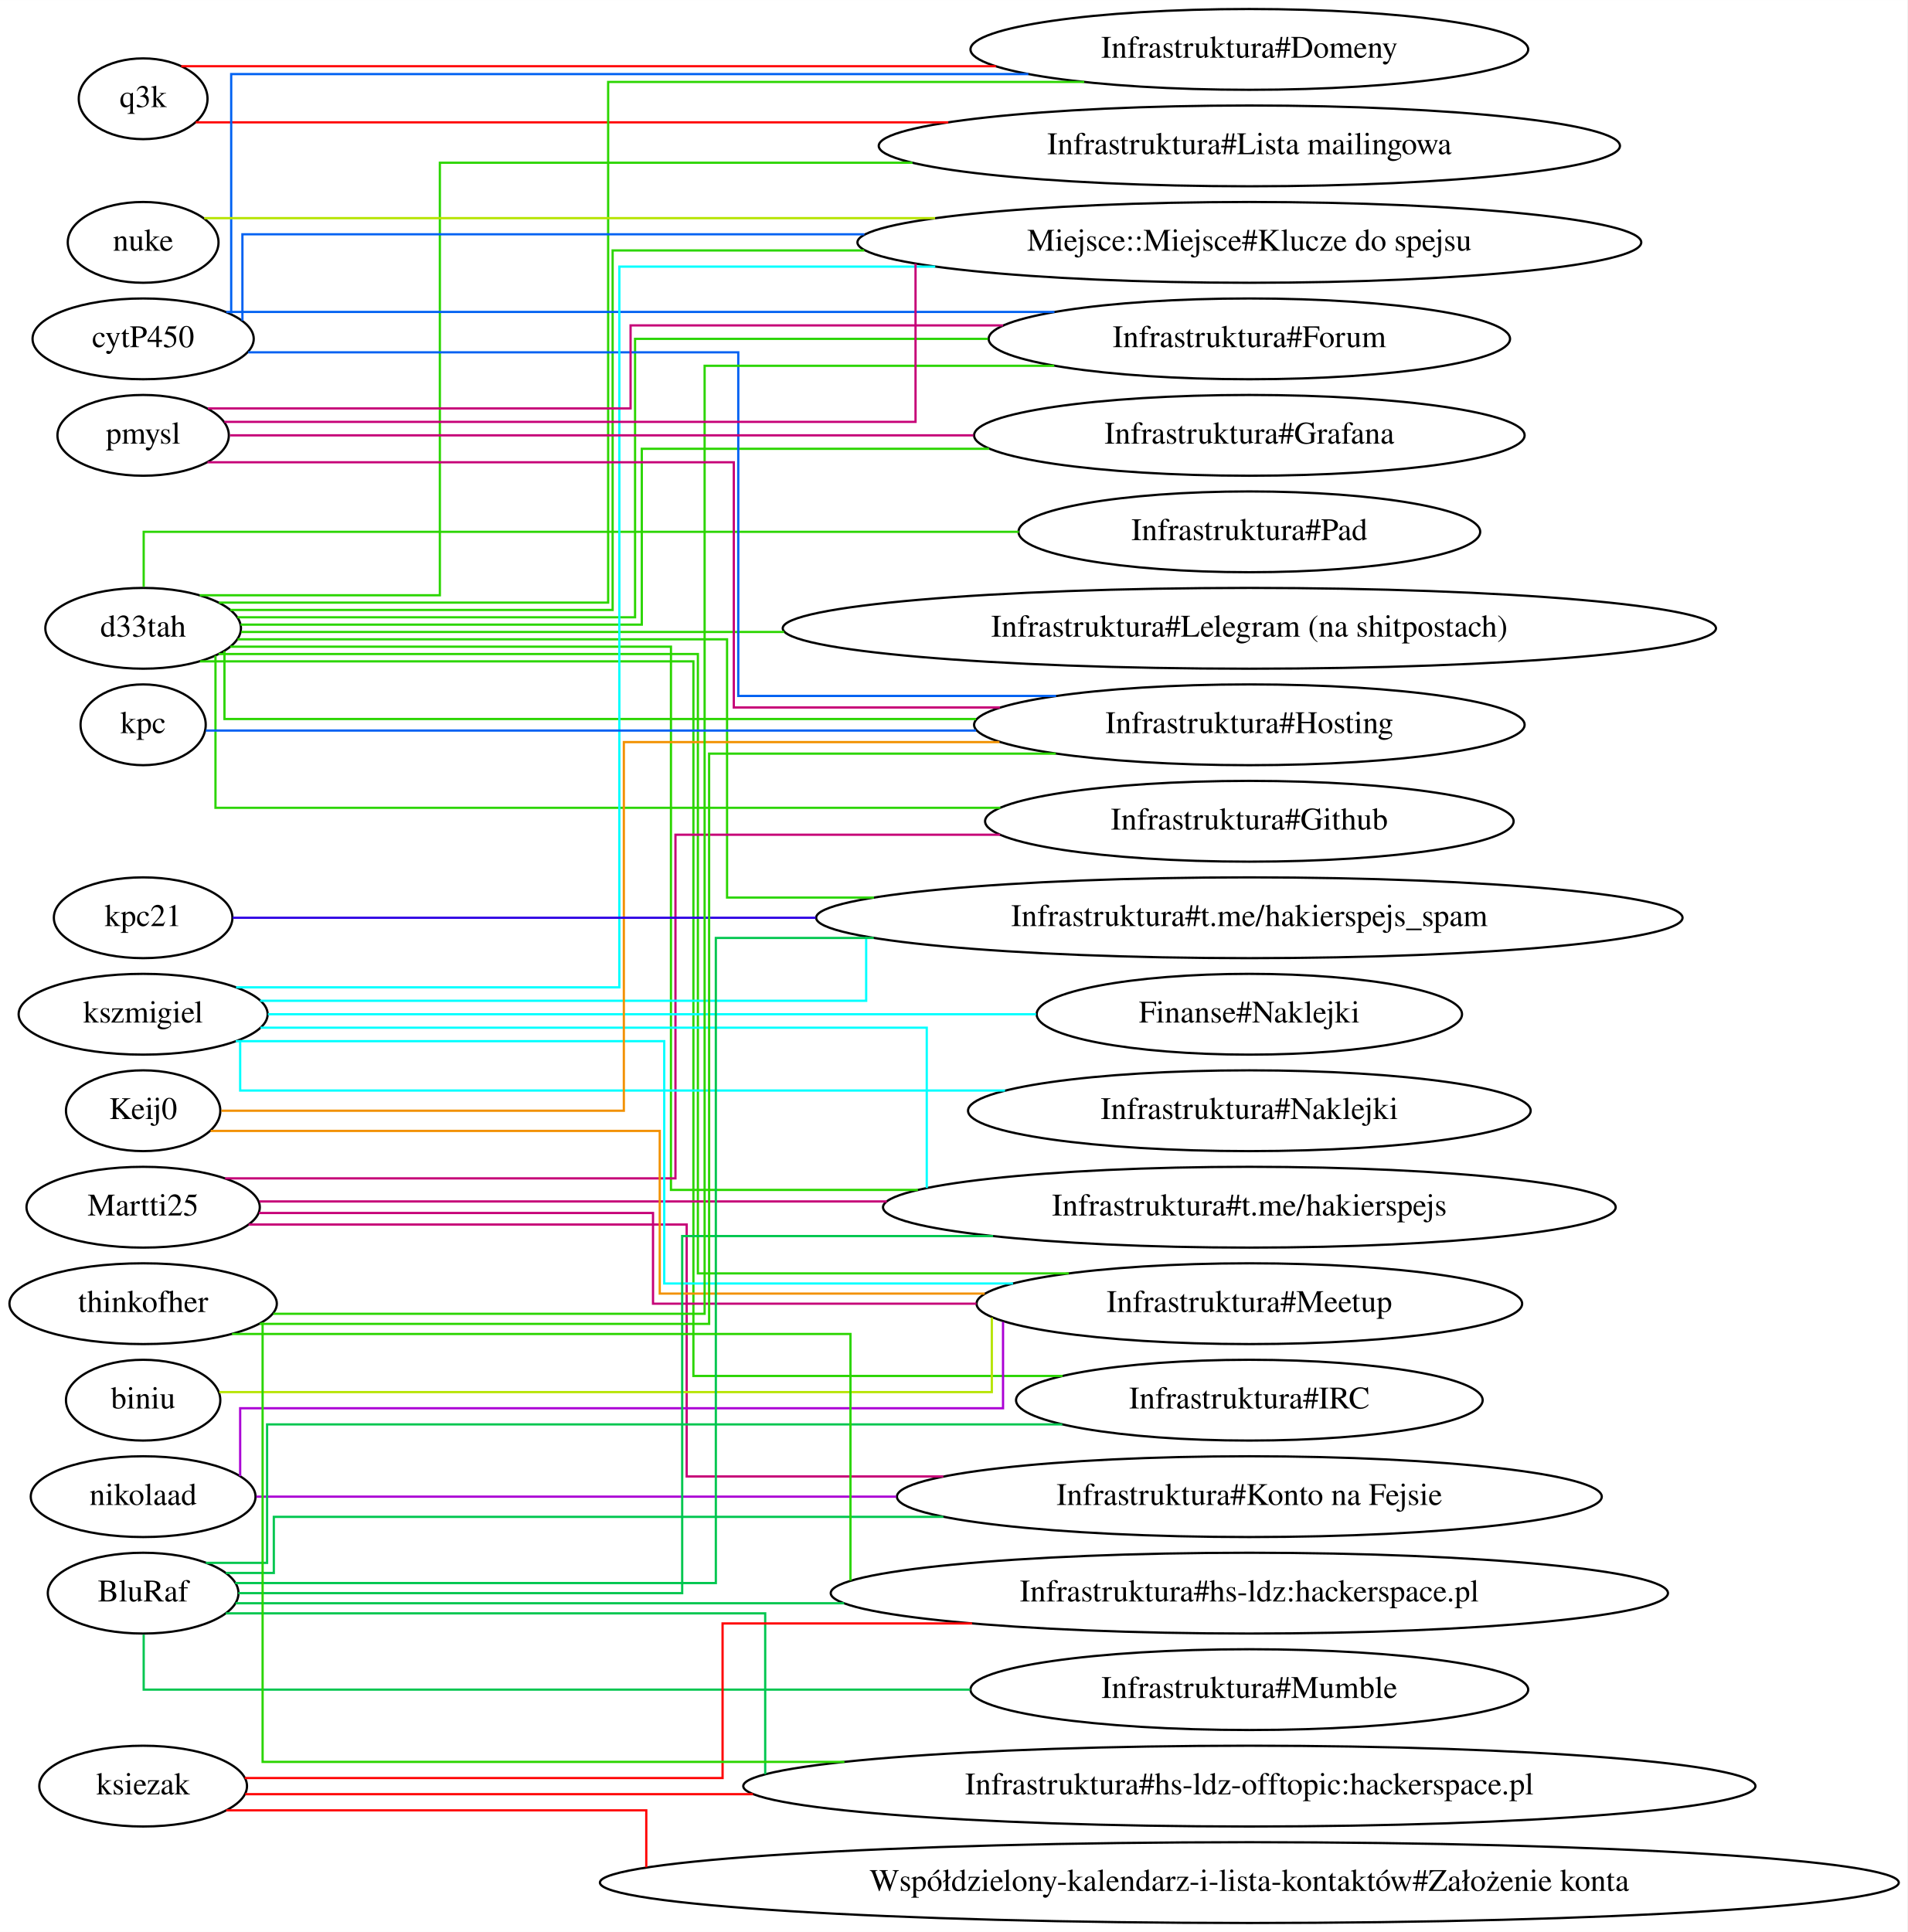
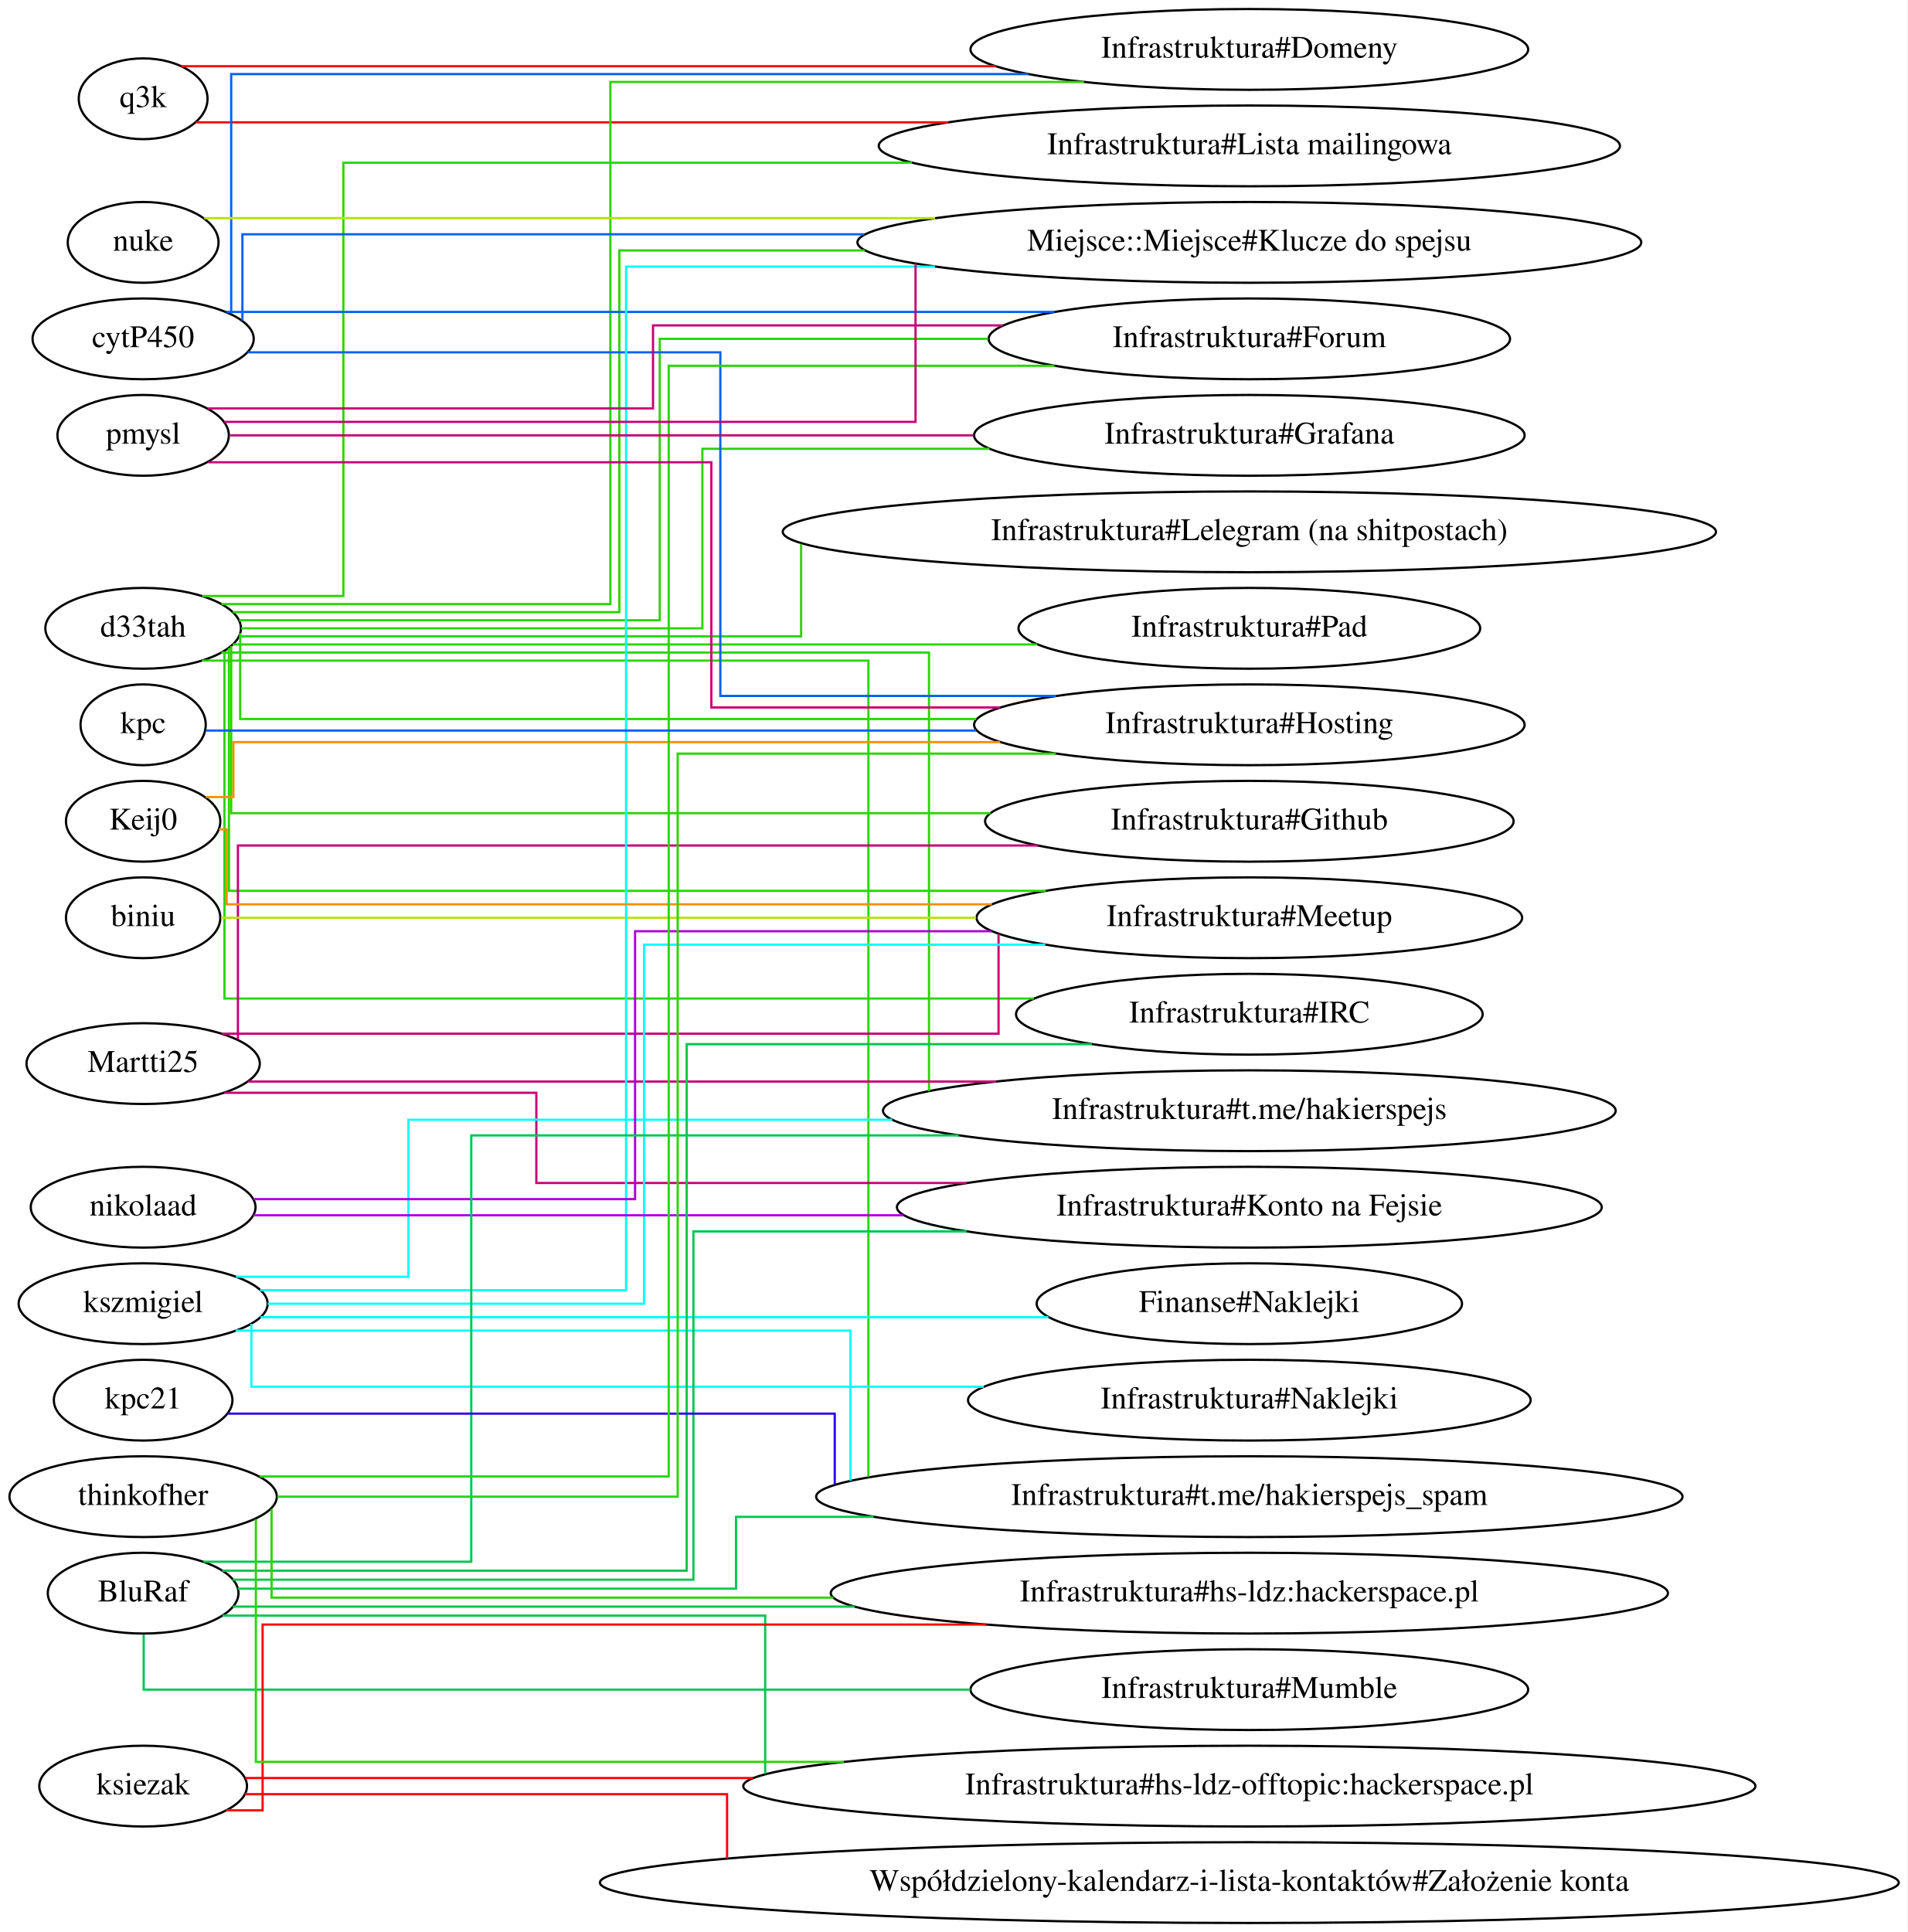
<svg xmlns="http://www.w3.org/2000/svg" width="850pt" height="861pt" viewBox="0.00 0.00 850.04 861.00">
  <g id="graph0" class="graph" transform="scale(1 1) rotate(0) translate(4 857)">
    <polygon fill="#ffffff" stroke="transparent" points="-4,4 -4,-857 846.038,-857 846.038,4 -4,4" />
    <g id="node1" class="node">
      <ellipse fill="none" stroke="#000000" cx="59.795" cy="-813" rx="28.695" ry="18" />
      <text text-anchor="middle" x="59.795" y="-809.3" font-family="Times,serif" font-size="14.00" fill="#000000">q3k</text>
    </g>
    <g id="node2" class="node">
+       <ellipse fill="none" stroke="#000000" cx="552.814" cy="-792" rx="165.171" ry="18" />
+       <text text-anchor="middle" x="552.814" y="-788.3" font-family="Times,serif" font-size="14.00" fill="#000000">Infrastruktura#Lista mailingowa</text>
+     </g>
+     <g id="edge1" class="edge">
+       <path fill="none" stroke="#ff0000" d="M83.242,-802.5C142.518,-802.5 301.936,-802.5 418.633,-802.5" />
+     </g>
+     <g id="node3" class="node">
      <ellipse fill="none" stroke="#000000" cx="552.814" cy="-835" rx="124.278" ry="18" />
      <text text-anchor="middle" x="552.814" y="-831.3" font-family="Times,serif" font-size="14.00" fill="#000000">Infrastruktura#Domeny</text>
    </g>
-     <g id="edge1" class="edge">
+     <g id="edge2" class="edge">
      <path fill="none" stroke="#ff0000" d="M76.766,-827.5C133.192,-827.5 317.839,-827.5 439.891,-827.5" />
-     </g>
-     <g id="node3" class="node">
-       <ellipse fill="none" stroke="#000000" cx="552.814" cy="-792" rx="165.171" ry="18" />
-       <text text-anchor="middle" x="552.814" y="-788.3" font-family="Times,serif" font-size="14.00" fill="#000000">Infrastruktura#Lista mailingowa</text>
-     </g>
-     <g id="edge2" class="edge">
-       <path fill="none" stroke="#ff0000" d="M83.242,-802.5C142.518,-802.5 301.936,-802.5 418.633,-802.5" />
    </g>
    <g id="node4" class="node">
      <ellipse fill="none" stroke="#000000" cx="59.795" cy="-577" rx="43.592" ry="18" />
      <text text-anchor="middle" x="59.795" y="-573.3" font-family="Times,serif" font-size="14.00" fill="#000000">d33tah</text>
    </g>
-     <g id="edge12" class="edge">
-       <path fill="none" stroke="#2bd500" d="M93.553,-588.455C152.278,-588.455 267.038,-588.455 267.038,-588.455 267.038,-588.455 267.038,-820.5 267.038,-820.5 267.038,-820.5 394.546,-820.5 479.219,-820.5" />
+     <g id="edge11" class="edge">
+       <path fill="none" stroke="#2bd500" d="M86.088,-591.4C112.412,-591.4 149.038,-591.4 149.038,-591.4 149.038,-591.4 149.038,-784.5 149.038,-784.5 149.038,-784.5 287.663,-784.5 402.463,-784.5" />
    </g>
    <g id="edge15" class="edge">
-       <path fill="none" stroke="#2bd500" d="M84.98,-591.727C123.349,-591.727 192.038,-591.727 192.038,-591.727 192.038,-591.727 192.038,-784.5 192.038,-784.5 192.038,-784.5 303.628,-784.5 402.686,-784.5" />
+       <path fill="none" stroke="#2bd500" d="M94.65,-587.8C153.932,-587.8 268.038,-587.8 268.038,-587.8 268.038,-587.8 268.038,-820.5 268.038,-820.5 268.038,-820.5 394.729,-820.5 479.107,-820.5" />
    </g>
    <g id="node5" class="node">
-       <ellipse fill="none" stroke="#000000" cx="552.814" cy="-577" rx="207.963" ry="18" />
-       <text text-anchor="middle" x="552.814" y="-573.3" font-family="Times,serif" font-size="14.00" fill="#000000">Infrastruktura#Lelegram (na shitpostach)</text>
+       <ellipse fill="none" stroke="#000000" cx="552.814" cy="-491" rx="117.779" ry="18" />
+       <text text-anchor="middle" x="552.814" y="-487.3" font-family="Times,serif" font-size="14.00" fill="#000000">Infrastruktura#Github</text>
    </g>
    <g id="edge3" class="edge">
-       <path fill="none" stroke="#2bd500" d="M103.547,-575.364C158.162,-575.364 255.381,-575.364 345.447,-575.364" />
+       <path fill="none" stroke="#2bd500" d="M99.038,-569.099C99.038,-548.475 99.038,-494.6 99.038,-494.6 99.038,-494.6 302.987,-494.6 437.427,-494.6" />
    </g>
    <g id="node6" class="node">
-       <ellipse fill="none" stroke="#000000" cx="552.814" cy="-448" rx="193.066" ry="18" />
-       <text text-anchor="middle" x="552.814" y="-444.3" font-family="Times,serif" font-size="14.00" fill="#000000">Infrastruktura#t.me/hakierspejs_spam</text>
+       <ellipse fill="none" stroke="#000000" cx="552.814" cy="-706" rx="116.18" ry="18" />
+       <text text-anchor="middle" x="552.814" y="-702.3" font-family="Times,serif" font-size="14.00" fill="#000000">Infrastruktura#Forum</text>
    </g>
    <g id="edge4" class="edge">
-       <path fill="none" stroke="#2bd500" d="M101.897,-572.091C175.551,-572.091 320.038,-572.091 320.038,-572.091 320.038,-572.091 320.038,-457 320.038,-457 320.038,-457 348.49,-457 385.498,-457" />
+       <path fill="none" stroke="#2bd500" d="M102.562,-580.6C169.147,-580.6 290.038,-580.6 290.038,-580.6 290.038,-580.6 290.038,-706 290.038,-706 290.038,-706 366.121,-706 436.409,-706" />
    </g>
    <g id="node7" class="node">
+       <ellipse fill="none" stroke="#000000" cx="552.814" cy="-448" rx="121.578" ry="18" />
+       <text text-anchor="middle" x="552.814" y="-444.3" font-family="Times,serif" font-size="14.00" fill="#000000">Infrastruktura#Meetup</text>
+     </g>
+     <g id="edge5" class="edge">
+       <path fill="none" stroke="#2bd500" d="M98.038,-568.206C98.038,-540.996 98.038,-460 98.038,-460 98.038,-460 329.478,-460 462.149,-460" />
+     </g>
+     <g id="node8" class="node">
+       <ellipse fill="none" stroke="#000000" cx="552.814" cy="-534" rx="122.678" ry="18" />
+       <text text-anchor="middle" x="552.814" y="-530.3" font-family="Times,serif" font-size="14.00" fill="#000000">Infrastruktura#Hosting</text>
+     </g>
+     <g id="edge6" class="edge">
+       <path fill="none" stroke="#2bd500" d="M103.038,-574.826C103.038,-566.429 103.038,-536.571 103.038,-536.571 103.038,-536.571 297.895,-536.571 431.098,-536.571" />
+     </g>
+     <g id="node9" class="node">
+       <ellipse fill="none" stroke="#000000" cx="552.814" cy="-577" rx="102.882" ry="18" />
+       <text text-anchor="middle" x="552.814" y="-573.3" font-family="Times,serif" font-size="14.00" fill="#000000">Infrastruktura#Pad</text>
+     </g>
+     <g id="edge7" class="edge">
+       <path fill="none" stroke="#2bd500" d="M99.723,-569.8C177.206,-569.8 349.847,-569.8 458.24,-569.8" />
+     </g>
+     <g id="node10" class="node">
+       <ellipse fill="none" stroke="#000000" cx="552.814" cy="-362" rx="163.271" ry="18" />
+       <text text-anchor="middle" x="552.814" y="-358.3" font-family="Times,serif" font-size="14.00" fill="#000000">Infrastruktura#t.me/hakierspejs</text>
+     </g>
+     <g id="edge8" class="edge">
+       <path fill="none" stroke="#2bd500" d="M94.658,-566.2C183.248,-566.2 410.038,-566.2 410.038,-566.2 410.038,-566.2 410.038,-409.859 410.038,-370.774" />
+     </g>
+     <g id="node11" class="node">
+       <ellipse fill="none" stroke="#000000" cx="552.814" cy="-405" rx="103.981" ry="18" />
+       <text text-anchor="middle" x="552.814" y="-401.3" font-family="Times,serif" font-size="14.00" fill="#000000">Infrastruktura#IRC</text>
+     </g>
+     <g id="edge9" class="edge">
+       <path fill="none" stroke="#2bd500" d="M96.038,-566.678C96.038,-530.556 96.038,-412 96.038,-412 96.038,-412 322.803,-412 456.78,-412" />
+     </g>
+     <g id="node12" class="node">
+       <ellipse fill="none" stroke="#000000" cx="552.814" cy="-620" rx="207.963" ry="18" />
+       <text text-anchor="middle" x="552.814" y="-616.3" font-family="Times,serif" font-size="14.00" fill="#000000">Infrastruktura#Lelegram (na shitpostach)</text>
+     </g>
+     <g id="edge10" class="edge">
+       <path fill="none" stroke="#2bd500" d="M102.749,-573.4C184.2,-573.4 353.038,-573.4 353.038,-573.4 353.038,-573.4 353.038,-602.414 353.038,-614.654" />
+     </g>
+     <g id="node13" class="node">
      <ellipse fill="none" stroke="#000000" cx="552.814" cy="-663" rx="122.678" ry="18" />
      <text text-anchor="middle" x="552.814" y="-659.3" font-family="Times,serif" font-size="14.00" fill="#000000">Infrastruktura#Grafana</text>
    </g>
-     <g id="edge5" class="edge">
-       <path fill="none" stroke="#2bd500" d="M103.173,-578.636C167.85,-578.636 282.038,-578.636 282.038,-578.636 282.038,-578.636 282.038,-657 282.038,-657 282.038,-657 363.309,-657 436.802,-657" />
-     </g>
-     <g id="node8" class="node">
+     <g id="edge12" class="edge">
+       <path fill="none" stroke="#2bd500" d="M103.495,-577C174.977,-577 309.038,-577 309.038,-577 309.038,-577 309.038,-657 309.038,-657 309.038,-657 374.096,-657 436.994,-657" />
+     </g>
+     <g id="node14" class="node">
      <ellipse fill="none" stroke="#000000" cx="552.814" cy="-749" rx="174.669" ry="18" />
      <text text-anchor="middle" x="552.814" y="-745.3" font-family="Times,serif" font-size="14.00" fill="#000000">Miejsce::Miejsce#Klucze do spejsu</text>
    </g>
-     <g id="edge6" class="edge">
-       <path fill="none" stroke="#2bd500" d="M98.661,-585.182C159.173,-585.182 269.038,-585.182 269.038,-585.182 269.038,-585.182 269.038,-745.4 269.038,-745.4 269.038,-745.4 321.432,-745.4 381.194,-745.4" />
-     </g>
-     <g id="node9" class="node">
-       <ellipse fill="none" stroke="#000000" cx="552.814" cy="-620" rx="102.882" ry="18" />
-       <text text-anchor="middle" x="552.814" y="-616.3" font-family="Times,serif" font-size="14.00" fill="#000000">Infrastruktura#Pad</text>
-     </g>
-     <g id="edge7" class="edge">
-       <path fill="none" stroke="#2bd500" d="M60.038,-595.485C60.038,-607.14 60.038,-620 60.038,-620 60.038,-620 305.693,-620 450.112,-620" />
-     </g>
-     <g id="node10" class="node">
-       <ellipse fill="none" stroke="#000000" cx="552.814" cy="-276" rx="121.578" ry="18" />
-       <text text-anchor="middle" x="552.814" y="-272.3" font-family="Times,serif" font-size="14.00" fill="#000000">Infrastruktura#Meetup</text>
-     </g>
-     <g id="edge8" class="edge">
-       <path fill="none" stroke="#2bd500" d="M93.396,-565.545C160.997,-565.545 307.038,-565.545 307.038,-565.545 307.038,-565.545 307.038,-289.5 307.038,-289.5 307.038,-289.5 400.659,-289.5 472.338,-289.5" />
-     </g>
-     <g id="node11" class="node">
-       <ellipse fill="none" stroke="#000000" cx="552.814" cy="-233" rx="103.981" ry="18" />
-       <text text-anchor="middle" x="552.814" y="-229.3" font-family="Times,serif" font-size="14.00" fill="#000000">Infrastruktura#IRC</text>
-     </g>
-     <g id="edge9" class="edge">
-       <path fill="none" stroke="#2bd500" d="M85.116,-562.273C147.776,-562.273 305.038,-562.273 305.038,-562.273 305.038,-562.273 305.038,-243.8 305.038,-243.8 305.038,-243.8 397.637,-243.8 469.619,-243.8" />
-     </g>
-     <g id="node12" class="node">
-       <ellipse fill="none" stroke="#000000" cx="552.814" cy="-706" rx="116.18" ry="18" />
-       <text text-anchor="middle" x="552.814" y="-702.3" font-family="Times,serif" font-size="14.00" fill="#000000">Infrastruktura#Forum</text>
-     </g>
-     <g id="edge10" class="edge">
-       <path fill="none" stroke="#2bd500" d="M101.808,-581.909C165.469,-581.909 279.038,-581.909 279.038,-581.909 279.038,-581.909 279.038,-706 279.038,-706 279.038,-706 361.796,-706 436.311,-706" />
-     </g>
-     <g id="node13" class="node">
-       <ellipse fill="none" stroke="#000000" cx="552.814" cy="-491" rx="117.779" ry="18" />
-       <text text-anchor="middle" x="552.814" y="-487.3" font-family="Times,serif" font-size="14.00" fill="#000000">Infrastruktura#Github</text>
-     </g>
-     <g id="edge11" class="edge">
-       <path fill="none" stroke="#2bd500" d="M92.038,-564.85C92.038,-542.47 92.038,-497 92.038,-497 92.038,-497 305.517,-497 441.86,-497" />
-     </g>
-     <g id="node14" class="node">
-       <ellipse fill="none" stroke="#000000" cx="552.814" cy="-534" rx="122.678" ry="18" />
-       <text text-anchor="middle" x="552.814" y="-530.3" font-family="Times,serif" font-size="14.00" fill="#000000">Infrastruktura#Hosting</text>
-     </g>
    <g id="edge13" class="edge">
-       <path fill="none" stroke="#2bd500" d="M96.038,-566.798C96.038,-554.822 96.038,-536.571 96.038,-536.571 96.038,-536.571 295.693,-536.571 431.006,-536.571" />
+       <path fill="none" stroke="#2bd500" d="M99.716,-584.2C161.198,-584.2 272.038,-584.2 272.038,-584.2 272.038,-584.2 272.038,-745.4 272.038,-745.4 272.038,-745.4 322.94,-745.4 381.397,-745.4" />
    </g>
    <g id="node15" class="node">
-       <ellipse fill="none" stroke="#000000" cx="552.814" cy="-319" rx="163.271" ry="18" />
-       <text text-anchor="middle" x="552.814" y="-315.3" font-family="Times,serif" font-size="14.00" fill="#000000">Infrastruktura#t.me/hakierspejs</text>
+       <ellipse fill="none" stroke="#000000" cx="552.814" cy="-190" rx="193.066" ry="18" />
+       <text text-anchor="middle" x="552.814" y="-186.3" font-family="Times,serif" font-size="14.00" fill="#000000">Infrastruktura#t.me/hakierspejs_spam</text>
    </g>
    <g id="edge14" class="edge">
-       <path fill="none" stroke="#2bd500" d="M98.64,-568.818C165.456,-568.818 295.038,-568.818 295.038,-568.818 295.038,-568.818 295.038,-326.714 295.038,-326.714 295.038,-326.714 347.51,-326.714 405.106,-326.714" />
+       <path fill="none" stroke="#2bd500" d="M85.973,-562.6C162.926,-562.6 383.038,-562.6 383.038,-562.6 383.038,-562.6 383.038,-255.267 383.038,-198.843" />
    </g>
    <g id="node16" class="node">
      <ellipse fill="none" stroke="#000000" cx="59.795" cy="-706" rx="49.291" ry="18" />
      <text text-anchor="middle" x="59.795" y="-702.3" font-family="Times,serif" font-size="14.00" fill="#000000">cytP450</text>
    </g>
+     <g id="edge18" class="edge">
+       <path fill="none" stroke="#0061f2" d="M99.038,-717.314C99.038,-746.849 99.038,-824 99.038,-824 99.038,-824 320.892,-824 454.351,-824" />
+     </g>
+     <g id="edge17" class="edge">
+       <path fill="none" stroke="#0061f2" d="M96.851,-718C174.67,-718 356.895,-718 465.955,-718" />
+     </g>
+     <g id="edge19" class="edge">
+       <path fill="none" stroke="#0061f2" d="M106.379,-700C180.51,-700 317.038,-700 317.038,-700 317.038,-700 317.038,-546.857 317.038,-546.857 317.038,-546.857 399.34,-546.857 466.692,-546.857" />
+     </g>
    <g id="edge16" class="edge">
-       <path fill="none" stroke="#0061f2" d="M99.038,-717.314C99.038,-746.849 99.038,-824 99.038,-824 99.038,-824 320.892,-824 454.351,-824" />
-     </g>
-     <g id="edge17" class="edge">
      <path fill="none" stroke="#0061f2" d="M104.038,-714.117C104.038,-727.468 104.038,-752.6 104.038,-752.6 104.038,-752.6 254.539,-752.6 381.23,-752.6" />
    </g>
-     <g id="edge19" class="edge">
-       <path fill="none" stroke="#0061f2" d="M96.851,-718C174.67,-718 356.895,-718 465.955,-718" />
-     </g>
-     <g id="edge18" class="edge">
-       <path fill="none" stroke="#0061f2" d="M106.604,-700C182.75,-700 325.038,-700 325.038,-700 325.038,-700 325.038,-546.857 325.038,-546.857 325.038,-546.857 402.199,-546.857 466.702,-546.857" />
-     </g>
    <g id="node17" class="node">
-       <ellipse fill="none" stroke="#000000" cx="59.795" cy="-319" rx="51.991" ry="18" />
-       <text text-anchor="middle" x="59.795" y="-315.3" font-family="Times,serif" font-size="14.00" fill="#000000">Martti25</text>
+       <ellipse fill="none" stroke="#000000" cx="59.795" cy="-383" rx="51.991" ry="18" />
+       <text text-anchor="middle" x="59.795" y="-379.3" font-family="Times,serif" font-size="14.00" fill="#000000">Martti25</text>
    </g>
    <g id="edge21" class="edge">
-       <path fill="none" stroke="#c60077" d="M111.36,-316.429C178.406,-316.429 287.038,-316.429 287.038,-316.429 287.038,-316.429 287.038,-276 287.038,-276 287.038,-276 361.222,-276 431.204,-276" />
+       <path fill="none" stroke="#c60077" d="M102.038,-393.774C102.038,-419.081 102.038,-480.2 102.038,-480.2 102.038,-480.2 326.445,-480.2 458.591,-480.2" />
    </g>
    <g id="edge23" class="edge">
-       <path fill="none" stroke="#c60077" d="M96.344,-331.857C162.893,-331.857 297.038,-331.857 297.038,-331.857 297.038,-331.857 297.038,-485 297.038,-485 297.038,-485 372.716,-485 441.743,-485" />
+       <path fill="none" stroke="#c60077" d="M94.978,-396.333C189.358,-396.333 441.038,-396.333 441.038,-396.333 441.038,-396.333 441.038,-426.619 441.038,-440.816" />
+     </g>
+     <g id="edge20" class="edge">
+       <path fill="none" stroke="#c60077" d="M106.621,-375C182.516,-375 334.497,-375 439.856,-375" />
+     </g>
+     <g id="node18" class="node">
+       <ellipse fill="none" stroke="#000000" cx="552.814" cy="-319" rx="157.072" ry="18" />
+       <text text-anchor="middle" x="552.814" y="-315.3" font-family="Times,serif" font-size="14.00" fill="#000000">Infrastruktura#Konto na Fejsie</text>
    </g>
    <g id="edge22" class="edge">
-       <path fill="none" stroke="#c60077" d="M111.624,-321.571C177.511,-321.571 294.339,-321.571 391.228,-321.571" />
-     </g>
-     <g id="node18" class="node">
-       <ellipse fill="none" stroke="#000000" cx="552.814" cy="-190" rx="157.072" ry="18" />
-       <text text-anchor="middle" x="552.814" y="-186.3" font-family="Times,serif" font-size="14.00" fill="#000000">Infrastruktura#Konto na Fejsie</text>
-     </g>
-     <g id="edge20" class="edge">
-       <path fill="none" stroke="#c60077" d="M106.789,-311.286C177.235,-311.286 302.038,-311.286 302.038,-311.286 302.038,-311.286 302.038,-199 302.038,-199 302.038,-199 357.6,-199 416.418,-199" />
+       <path fill="none" stroke="#c60077" d="M96.105,-370C147.435,-370 235.038,-370 235.038,-370 235.038,-370 235.038,-329.8 235.038,-329.8 235.038,-329.8 338.043,-329.8 426.764,-329.8" />
    </g>
    <g id="node19" class="node">
-       <ellipse fill="none" stroke="#000000" cx="59.795" cy="-233" rx="34.394" ry="18" />
-       <text text-anchor="middle" x="59.795" y="-229.3" font-family="Times,serif" font-size="14.00" fill="#000000">biniu</text>
+       <ellipse fill="none" stroke="#000000" cx="59.795" cy="-448" rx="34.394" ry="18" />
+       <text text-anchor="middle" x="59.795" y="-444.3" font-family="Times,serif" font-size="14.00" fill="#000000">biniu</text>
    </g>
    <g id="edge24" class="edge">
-       <path fill="none" stroke="#b6e400" d="M93.694,-236.6C186.534,-236.6 438.038,-236.6 438.038,-236.6 438.038,-236.6 438.038,-258.762 438.038,-269.844" />
+       <path fill="none" stroke="#b6e400" d="M94.463,-448C163.286,-448 320.086,-448 431.067,-448" />
    </g>
    <g id="node20" class="node">
-       <ellipse fill="none" stroke="#000000" cx="59.795" cy="-405" rx="55.491" ry="18" />
-       <text text-anchor="middle" x="59.795" y="-401.3" font-family="Times,serif" font-size="14.00" fill="#000000">kszmigiel</text>
+       <ellipse fill="none" stroke="#000000" cx="59.795" cy="-276" rx="55.491" ry="18" />
+       <text text-anchor="middle" x="59.795" y="-272.3" font-family="Times,serif" font-size="14.00" fill="#000000">kszmigiel</text>
    </g>
    <g id="edge25" class="edge">
-       <path fill="none" stroke="#00ffff" d="M111.927,-411C203.129,-411 382.038,-411 382.038,-411 382.038,-411 382.038,-428.488 382.038,-439.418" />
+       <path fill="none" stroke="#00ffff" d="M115.265,-276C181.382,-276 283.038,-276 283.038,-276 283.038,-276 283.038,-436 283.038,-436 283.038,-436 383.537,-436 461.856,-436" />
    </g>
    <g id="edge26" class="edge">
-       <path fill="none" stroke="#00ffff" d="M101.221,-417C162.988,-417 272.038,-417 272.038,-417 272.038,-417 272.038,-738.2 272.038,-738.2 272.038,-738.2 342.506,-738.2 412.837,-738.2" />
+       <path fill="none" stroke="#00ffff" d="M101.15,-288C135.249,-288 178.038,-288 178.038,-288 178.038,-288 178.038,-358 178.038,-358 178.038,-358 291.529,-358 393.603,-358" />
    </g>
    <g id="edge29" class="edge">
-       <path fill="none" stroke="#00ffff" d="M101.047,-393C167.785,-393 292.038,-393 292.038,-393 292.038,-393 292.038,-285 292.038,-285 292.038,-285 375.123,-285 447.498,-285" />
+       <path fill="none" stroke="#00ffff" d="M111.899,-282C175.601,-282 275.038,-282 275.038,-282 275.038,-282 275.038,-738.2 275.038,-738.2 275.038,-738.2 343.671,-738.2 412.705,-738.2" />
    </g>
    <g id="edge30" class="edge">
-       <path fill="none" stroke="#00ffff" d="M112.08,-399C209.507,-399 409.038,-399 409.038,-399 409.038,-399 409.038,-348.199 409.038,-327.561" />
+       <path fill="none" stroke="#00ffff" d="M101.007,-264C186.458,-264 375.038,-264 375.038,-264 375.038,-264 375.038,-215.617 375.038,-197.095" />
    </g>
    <g id="node21" class="node">
-       <ellipse fill="none" stroke="#000000" cx="552.814" cy="-405" rx="94.783" ry="18" />
-       <text text-anchor="middle" x="552.814" y="-401.3" font-family="Times,serif" font-size="14.00" fill="#000000">Finanse#Naklejki</text>
+       <ellipse fill="none" stroke="#000000" cx="552.814" cy="-276" rx="94.783" ry="18" />
+       <text text-anchor="middle" x="552.814" y="-272.3" font-family="Times,serif" font-size="14.00" fill="#000000">Finanse#Naklejki</text>
    </g>
    <g id="edge27" class="edge">
-       <path fill="none" stroke="#00ffff" d="M115.392,-405C198.496,-405 356.188,-405 457.796,-405" />
+       <path fill="none" stroke="#00ffff" d="M112.09,-270C195.729,-270 360.604,-270 463.274,-270" />
    </g>
    <g id="node22" class="node">
-       <ellipse fill="none" stroke="#000000" cx="552.814" cy="-362" rx="125.378" ry="18" />
-       <text text-anchor="middle" x="552.814" y="-358.3" font-family="Times,serif" font-size="14.00" fill="#000000">Infrastruktura#Naklejki</text>
+       <ellipse fill="none" stroke="#000000" cx="552.814" cy="-233" rx="125.378" ry="18" />
+       <text text-anchor="middle" x="552.814" y="-229.3" font-family="Times,serif" font-size="14.00" fill="#000000">Infrastruktura#Naklejki</text>
    </g>
    <g id="edge28" class="edge">
-       <path fill="none" stroke="#00ffff" d="M103.038,-393.489C103.038,-383.625 103.038,-371 103.038,-371 103.038,-371 310.823,-371 443.936,-371" />
+       <path fill="none" stroke="#00ffff" d="M108.038,-267.043C108.038,-256.093 108.038,-239 108.038,-239 108.038,-239 302.735,-239 434.498,-239" />
    </g>
    <g id="node23" class="node">
-       <ellipse fill="none" stroke="#000000" cx="59.795" cy="-190" rx="50.091" ry="18" />
-       <text text-anchor="middle" x="59.795" y="-186.3" font-family="Times,serif" font-size="14.00" fill="#000000">nikolaad</text>
+       <ellipse fill="none" stroke="#000000" cx="59.795" cy="-319" rx="50.091" ry="18" />
+       <text text-anchor="middle" x="59.795" y="-315.3" font-family="Times,serif" font-size="14.00" fill="#000000">nikolaad</text>
    </g>
    <g id="edge32" class="edge">
-       <path fill="none" stroke="#ab00d5" d="M103.038,-199.138C103.038,-210.777 103.038,-229.4 103.038,-229.4 103.038,-229.4 443.038,-229.4 443.038,-229.4 443.038,-229.4 443.038,-254.532 443.038,-267.883" />
+       <path fill="none" stroke="#ab00d5" d="M108.997,-322.6C173.637,-322.6 279.038,-322.6 279.038,-322.6 279.038,-322.6 279.038,-442 279.038,-442 279.038,-442 362.976,-442 437.898,-442" />
    </g>
    <g id="edge31" class="edge">
-       <path fill="none" stroke="#ab00d5" d="M110.24,-190C176.809,-190 297.062,-190 395.432,-190" />
+       <path fill="none" stroke="#ab00d5" d="M108.87,-315.4C175.849,-315.4 298.95,-315.4 398.563,-315.4" />
    </g>
    <g id="node24" class="node">
-       <ellipse fill="none" stroke="#000000" cx="59.795" cy="-362" rx="34.394" ry="18" />
-       <text text-anchor="middle" x="59.795" y="-358.3" font-family="Times,serif" font-size="14.00" fill="#000000">Keij0</text>
+       <ellipse fill="none" stroke="#000000" cx="59.795" cy="-491" rx="34.394" ry="18" />
+       <text text-anchor="middle" x="59.795" y="-487.3" font-family="Times,serif" font-size="14.00" fill="#000000">Keij0</text>
    </g>
    <g id="edge33" class="edge">
-       <path fill="none" stroke="#f29100" d="M89.895,-353C152.305,-353 290.038,-353 290.038,-353 290.038,-353 290.038,-280.5 290.038,-280.5 290.038,-280.5 365.021,-280.5 434.877,-280.5" />
+       <path fill="none" stroke="#f29100" d="M93.601,-487.4C95.729,-487.4 97.038,-487.4 97.038,-487.4 97.038,-487.4 97.038,-454 97.038,-454 97.038,-454 303.082,-454 438.096,-454" />
    </g>
    <g id="edge34" class="edge">
-       <path fill="none" stroke="#f29100" d="M94.693,-362C155.402,-362 274.038,-362 274.038,-362 274.038,-362 274.038,-526.286 274.038,-526.286 274.038,-526.286 363.782,-526.286 441.432,-526.286" />
+       <path fill="none" stroke="#f29100" d="M87.745,-501.8C94.612,-501.8 100.038,-501.8 100.038,-501.8 100.038,-501.8 100.038,-526.286 100.038,-526.286 100.038,-526.286 307.709,-526.286 441.762,-526.286" />
    </g>
    <g id="node25" class="node">
      <ellipse fill="none" stroke="#000000" cx="59.795" cy="-147" rx="42.494" ry="18" />
      <text text-anchor="middle" x="59.795" y="-143.3" font-family="Times,serif" font-size="14.00" fill="#000000">BluRaf</text>
    </g>
-     <g id="edge37" class="edge">
-       <path fill="none" stroke="#00c64f" d="M100.804,-151.5C172.955,-151.5 315.038,-151.5 315.038,-151.5 315.038,-151.5 315.038,-439 315.038,-439 315.038,-439 345.914,-439 385.413,-439" />
+     <g id="edge36" class="edge">
+       <path fill="none" stroke="#00c64f" d="M86.618,-161C128.837,-161 206.038,-161 206.038,-161 206.038,-161 206.038,-351 206.038,-351 206.038,-351 324.697,-351 423.194,-351" />
+     </g>
+     <g id="edge35" class="edge">
+       <path fill="none" stroke="#00c64f" d="M95.019,-157C162.205,-157 302.038,-157 302.038,-157 302.038,-157 302.038,-391.667 302.038,-391.667 302.038,-391.667 408.437,-391.667 482.625,-391.667" />
+     </g>
+     <g id="edge41" class="edge">
+       <path fill="none" stroke="#00c64f" d="M101.957,-149C176.56,-149 324.038,-149 324.038,-149 324.038,-149 324.038,-181 324.038,-181 324.038,-181 350.46,-181 385.346,-181" />
    </g>
    <g id="edge39" class="edge">
-       <path fill="none" stroke="#00c64f" d="M87.74,-160.5C101.442,-160.5 115.038,-160.5 115.038,-160.5 115.038,-160.5 115.038,-222.2 115.038,-222.2 115.038,-222.2 342.424,-222.2 469.441,-222.2" />
-     </g>
-     <g id="edge41" class="edge">
-       <path fill="none" stroke="#00c64f" d="M102.192,-147C171.161,-147 300.038,-147 300.038,-147 300.038,-147 300.038,-306.143 300.038,-306.143 300.038,-306.143 371.641,-306.143 438.628,-306.143" />
-     </g>
-     <g id="edge36" class="edge">
-       <path fill="none" stroke="#00c64f" d="M96.681,-156C108.24,-156 118.038,-156 118.038,-156 118.038,-156 118.038,-181 118.038,-181 118.038,-181 288.935,-181 416.441,-181" />
+       <path fill="none" stroke="#00c64f" d="M99.743,-153C169.236,-153 305.038,-153 305.038,-153 305.038,-153 305.038,-308.2 305.038,-308.2 305.038,-308.2 365.539,-308.2 426.748,-308.2" />
    </g>
    <g id="node26" class="node">
      <ellipse fill="none" stroke="#000000" cx="552.814" cy="-61" rx="225.56" ry="18" />
      <text text-anchor="middle" x="552.814" y="-57.3" font-family="Times,serif" font-size="14.00" fill="#000000">Infrastruktura#hs-ldz-offtopic:hackerspace.pl</text>
    </g>
-     <g id="edge35" class="edge">
-       <path fill="none" stroke="#00c64f" d="M96.611,-138C172.026,-138 337.038,-138 337.038,-138 337.038,-138 337.038,-83.689 337.038,-66.293" />
+     <g id="edge37" class="edge">
+       <path fill="none" stroke="#00c64f" d="M95.189,-137C169.931,-137 337.038,-137 337.038,-137 337.038,-137 337.038,-83.892 337.038,-66.466" />
    </g>
    <g id="node27" class="node">
      <ellipse fill="none" stroke="#000000" cx="552.814" cy="-104" rx="124.278" ry="18" />
      <text text-anchor="middle" x="552.814" y="-100.3" font-family="Times,serif" font-size="14.00" fill="#000000">Infrastruktura#Mumble</text>
    </g>
    <g id="edge38" class="edge">
      <path fill="none" stroke="#00c64f" d="M60.038,-128.515C60.038,-116.86 60.038,-104 60.038,-104 60.038,-104 282.485,-104 428.466,-104" />
    </g>
    <g id="node28" class="node">
      <ellipse fill="none" stroke="#000000" cx="552.814" cy="-147" rx="186.567" ry="18" />
      <text text-anchor="middle" x="552.814" y="-143.3" font-family="Times,serif" font-size="14.00" fill="#000000">Infrastruktura#hs-ldz:hackerspace.pl</text>
    </g>
    <g id="edge40" class="edge">
-       <path fill="none" stroke="#00c64f" d="M100.981,-142.5C160.401,-142.5 273.848,-142.5 372.194,-142.5" />
+       <path fill="none" stroke="#00c64f" d="M99.723,-141C159.726,-141 276.797,-141 376.903,-141" />
    </g>
    <g id="node29" class="node">
-       <ellipse fill="none" stroke="#000000" cx="59.795" cy="-448" rx="39.794" ry="18" />
-       <text text-anchor="middle" x="59.795" y="-444.3" font-family="Times,serif" font-size="14.00" fill="#000000">kpc21</text>
+       <ellipse fill="none" stroke="#000000" cx="59.795" cy="-233" rx="39.794" ry="18" />
+       <text text-anchor="middle" x="59.795" y="-229.3" font-family="Times,serif" font-size="14.00" fill="#000000">kpc21</text>
    </g>
    <g id="edge42" class="edge">
-       <path fill="none" stroke="#2e00e4" d="M99.723,-448C156.288,-448 263.567,-448 359.54,-448" />
+       <path fill="none" stroke="#2e00e4" d="M97.283,-227C179.431,-227 368.038,-227 368.038,-227 368.038,-227 368.038,-205.752 368.038,-195.459" />
    </g>
    <g id="node30" class="node">
      <ellipse fill="none" stroke="#000000" cx="59.795" cy="-61" rx="46.292" ry="18" />
      <text text-anchor="middle" x="59.795" y="-57.3" font-family="Times,serif" font-size="14.00" fill="#000000">ksiezak</text>
    </g>
+     <g id="edge44" class="edge">
+       <path fill="none" stroke="#ff0000" d="M105.293,-64.6C157.379,-64.6 246.513,-64.6 331.587,-64.6" />
+     </g>
    <g id="edge45" class="edge">
-       <path fill="none" stroke="#ff0000" d="M105.293,-57.4C157.379,-57.4 246.513,-57.4 331.587,-57.4" />
-     </g>
-     <g id="edge43" class="edge">
-       <path fill="none" stroke="#ff0000" d="M105.073,-64.6C179.136,-64.6 318.038,-64.6 318.038,-64.6 318.038,-64.6 318.038,-133.5 318.038,-133.5 318.038,-133.5 372.678,-133.5 429.238,-133.5" />
+       <path fill="none" stroke="#ff0000" d="M96.774,-50.2C105.859,-50.2 113.038,-50.2 113.038,-50.2 113.038,-50.2 113.038,-133 113.038,-133 113.038,-133 305.262,-133 435.54,-133" />
    </g>
    <g id="node31" class="node">
      <ellipse fill="none" stroke="#000000" cx="552.814" cy="-18" rx="289.449" ry="18" />
      <text text-anchor="middle" x="552.814" y="-14.3" font-family="Times,serif" font-size="14.00" fill="#000000">Współdzielony-kalendarz-i-lista-kontaktów#Założenie konta</text>
    </g>
-     <g id="edge44" class="edge">
-       <path fill="none" stroke="#ff0000" d="M96.824,-50.2C160.515,-50.2 284.038,-50.2 284.038,-50.2 284.038,-50.2 284.038,-34.281 284.038,-24.829" />
+     <g id="edge43" class="edge">
+       <path fill="none" stroke="#ff0000" d="M105.126,-57.4C179.687,-57.4 320.038,-57.4 320.038,-57.4 320.038,-57.4 320.038,-40.432 320.038,-28.766" />
    </g>
    <g id="node32" class="node">
-       <ellipse fill="none" stroke="#000000" cx="59.795" cy="-276" rx="59.59" ry="18" />
-       <text text-anchor="middle" x="59.795" y="-272.3" font-family="Times,serif" font-size="14.00" fill="#000000">thinkofher</text>
+       <ellipse fill="none" stroke="#000000" cx="59.795" cy="-190" rx="59.59" ry="18" />
+       <text text-anchor="middle" x="59.795" y="-186.3" font-family="Times,serif" font-size="14.00" fill="#000000">thinkofher</text>
    </g>
    <g id="edge47" class="edge">
-       <path fill="none" stroke="#2bd500" d="M117.835,-271.5C191.759,-271.5 310.038,-271.5 310.038,-271.5 310.038,-271.5 310.038,-694 310.038,-694 310.038,-694 396.19,-694 465.852,-694" />
+       <path fill="none" stroke="#2bd500" d="M111.781,-199C180.791,-199 294.038,-199 294.038,-199 294.038,-199 294.038,-694 294.038,-694 294.038,-694 390.748,-694 465.925,-694" />
+     </g>
+     <g id="edge49" class="edge">
+       <path fill="none" stroke="#2bd500" d="M119.606,-190C190.178,-190 298.038,-190 298.038,-190 298.038,-190 298.038,-521.143 298.038,-521.143 298.038,-521.143 392.646,-521.143 466.558,-521.143" />
+     </g>
+     <g id="edge46" class="edge">
+       <path fill="none" stroke="#2bd500" d="M110.038,-179.922C110.038,-151.338 110.038,-71.8 110.038,-71.8 110.038,-71.8 249.649,-71.8 372.081,-71.8" />
    </g>
    <g id="edge48" class="edge">
-       <path fill="none" stroke="#2bd500" d="M111.754,-267C185.595,-267 312.038,-267 312.038,-267 312.038,-267 312.038,-521.143 312.038,-521.143 312.038,-521.143 397.48,-521.143 466.568,-521.143" />
-     </g>
-     <g id="edge49" class="edge">
-       <path fill="none" stroke="#2bd500" d="M113.038,-267.742C113.038,-229.54 113.038,-71.8 113.038,-71.8 113.038,-71.8 250.981,-71.8 372.354,-71.8" />
-     </g>
-     <g id="edge46" class="edge">
-       <path fill="none" stroke="#2bd500" d="M99.401,-262.5C184.069,-262.5 375.038,-262.5 375.038,-262.5 375.038,-262.5 375.038,-175.642 375.038,-152.571" />
+       <path fill="none" stroke="#2bd500" d="M117.038,-184.482C117.038,-172.466 117.038,-145 117.038,-145 117.038,-145 248.767,-145 367.374,-145" />
    </g>
    <g id="node33" class="node">
      <ellipse fill="none" stroke="#000000" cx="59.795" cy="-534" rx="27.895" ry="18" />
      <text text-anchor="middle" x="59.795" y="-530.3" font-family="Times,serif" font-size="14.00" fill="#000000">kpc</text>
    </g>
    <g id="edge50" class="edge">
      <path fill="none" stroke="#0061f2" d="M87.714,-531.429C152.491,-531.429 316.219,-531.429 430.993,-531.429" />
    </g>
    <g id="node34" class="node">
      <ellipse fill="none" stroke="#000000" cx="59.795" cy="-663" rx="38.194" ry="18" />
      <text text-anchor="middle" x="59.795" y="-659.3" font-family="Times,serif" font-size="14.00" fill="#000000">pmysl</text>
    </g>
    <g id="edge52" class="edge">
+       <path fill="none" stroke="#c60077" d="M88.575,-675C149.723,-675 287.038,-675 287.038,-675 287.038,-675 287.038,-712 287.038,-712 287.038,-712 369.678,-712 442.794,-712" />
+     </g>
+     <g id="edge54" class="edge">
+       <path fill="none" stroke="#c60077" d="M88.845,-651C155.364,-651 313.038,-651 313.038,-651 313.038,-651 313.038,-541.714 313.038,-541.714 313.038,-541.714 378.979,-541.714 441.7,-541.714" />
+     </g>
+     <g id="edge53" class="edge">
      <path fill="none" stroke="#c60077" d="M98.481,-663C168.965,-663 321.052,-663 429.845,-663" />
    </g>
-     <g id="edge54" class="edge">
+     <g id="edge51" class="edge">
      <path fill="none" stroke="#c60077" d="M95.984,-669C184.367,-669 404.038,-669 404.038,-669 404.038,-669 404.038,-718.318 404.038,-739.509" />
-     </g>
-     <g id="edge51" class="edge">
-       <path fill="none" stroke="#c60077" d="M88.643,-675C147.737,-675 277.038,-675 277.038,-675 277.038,-675 277.038,-712 277.038,-712 277.038,-712 366.123,-712 443.027,-712" />
-     </g>
-     <g id="edge53" class="edge">
-       <path fill="none" stroke="#c60077" d="M88.468,-651C156.694,-651 323.038,-651 323.038,-651 323.038,-651 323.038,-541.714 323.038,-541.714 323.038,-541.714 382.977,-541.714 441.628,-541.714" />
    </g>
    <g id="node35" class="node">
      <ellipse fill="none" stroke="#000000" cx="59.795" cy="-749" rx="33.595" ry="18" />
      <text text-anchor="middle" x="59.795" y="-745.3" font-family="Times,serif" font-size="14.00" fill="#000000">nuke</text>
    </g>
    <g id="edge55" class="edge">
      <path fill="none" stroke="#b6e400" d="M87.004,-759.8C147.968,-759.8 299.076,-759.8 412.776,-759.8" />
    </g>
  </g>
</svg>
